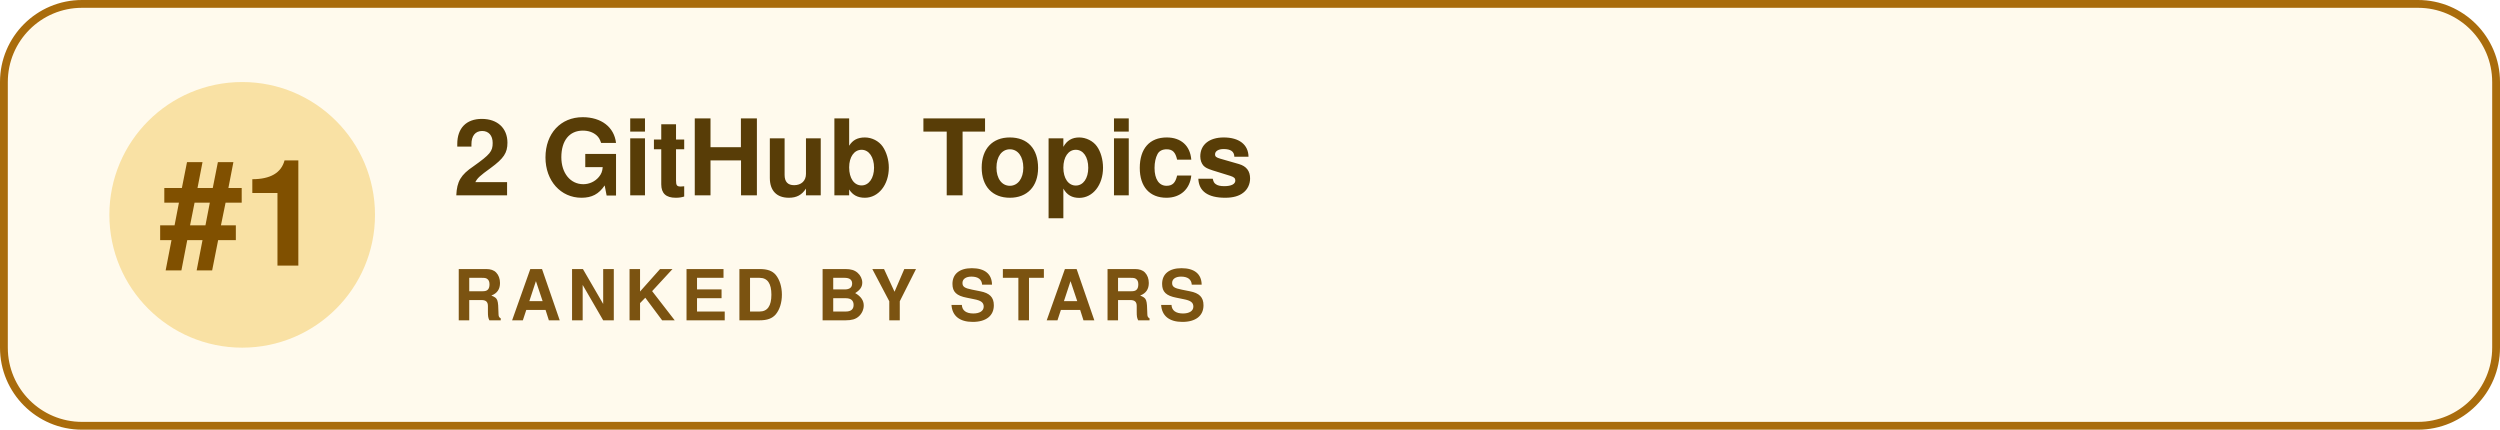
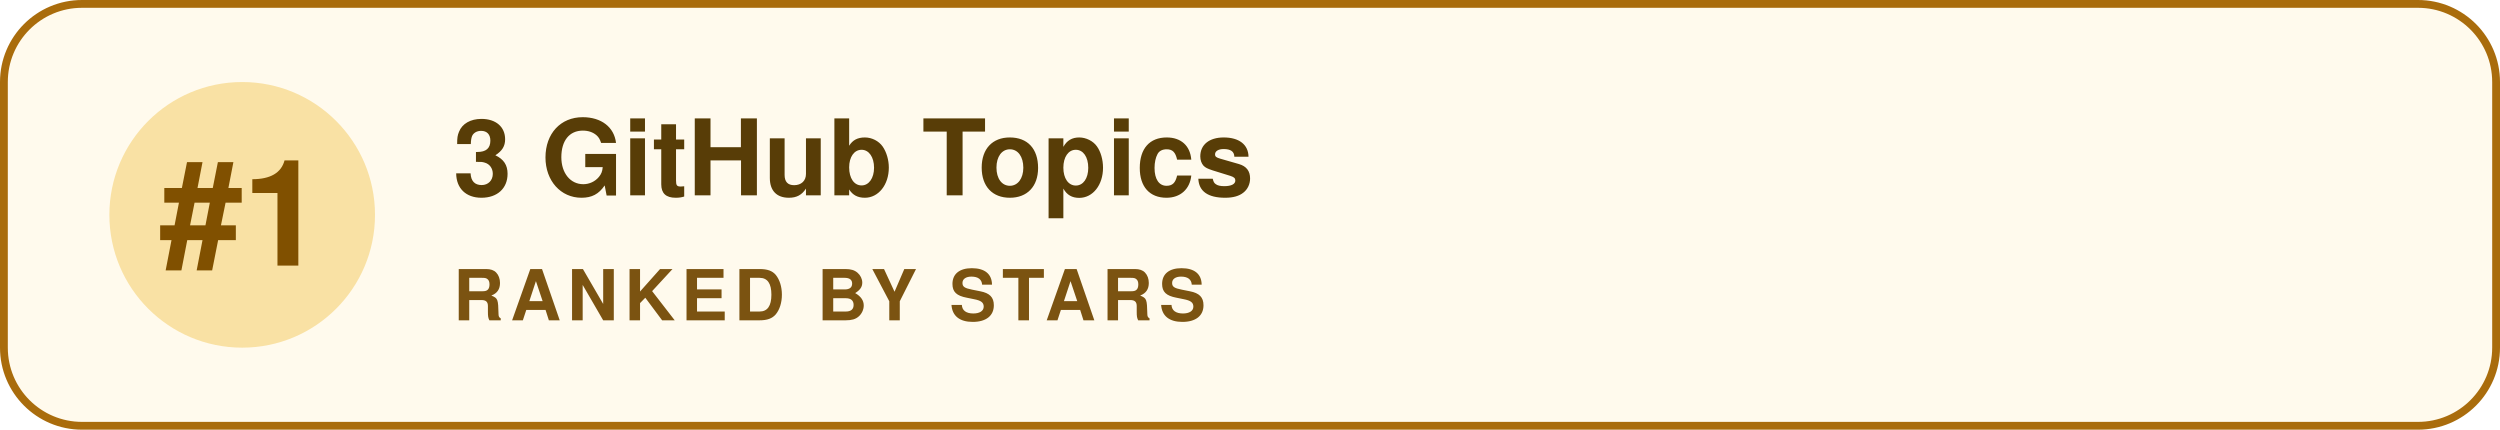
- <svg xmlns="http://www.w3.org/2000/svg" width="320" height="55" viewBox="0 0 320 55" role="img" aria-label="#1 in 2 GitHub topics by stars">
+ <svg xmlns="http://www.w3.org/2000/svg" width="320" height="55" viewBox="0 0 320 55" role="img" aria-label="#1 in 3 GitHub topics by stars">
  <rect x="0.5" y="0.5" width="319" height="54" rx="10" fill="#FFFAED" stroke="#A96C0C" />
  <circle cx="31" cy="27.5" r="17" fill="#F9E1A4" />
  <text x="31" y="34" text-anchor="middle" font-family="-apple-system,BlinkMacSystemFont,'Segoe UI','PingFang SC','Microsoft YaHei','Noto Sans SC',Helvetica,Arial,sans-serif" font-size="19" font-weight="700" fill="#805000">#1</text>
  <text x="58" y="41" font-family="-apple-system,BlinkMacSystemFont,'Segoe UI','PingFang SC','Microsoft YaHei','Noto Sans SC',Helvetica,Arial,sans-serif" font-size="9" font-weight="600" letter-spacing="0.8" fill="#7B5311">RANKED BY STARS</text>
-   <text x="58" y="25" font-family="-apple-system,BlinkMacSystemFont,'Segoe UI','PingFang SC','Microsoft YaHei','Noto Sans SC',Helvetica,Arial,sans-serif" font-size="13.5" font-weight="700" fill="#583D07">2 GitHub Topics</text>
+   <text x="58" y="25" font-family="-apple-system,BlinkMacSystemFont,'Segoe UI','PingFang SC','Microsoft YaHei','Noto Sans SC',Helvetica,Arial,sans-serif" font-size="13.5" font-weight="700" fill="#583D07">3 GitHub Topics</text>
</svg>
